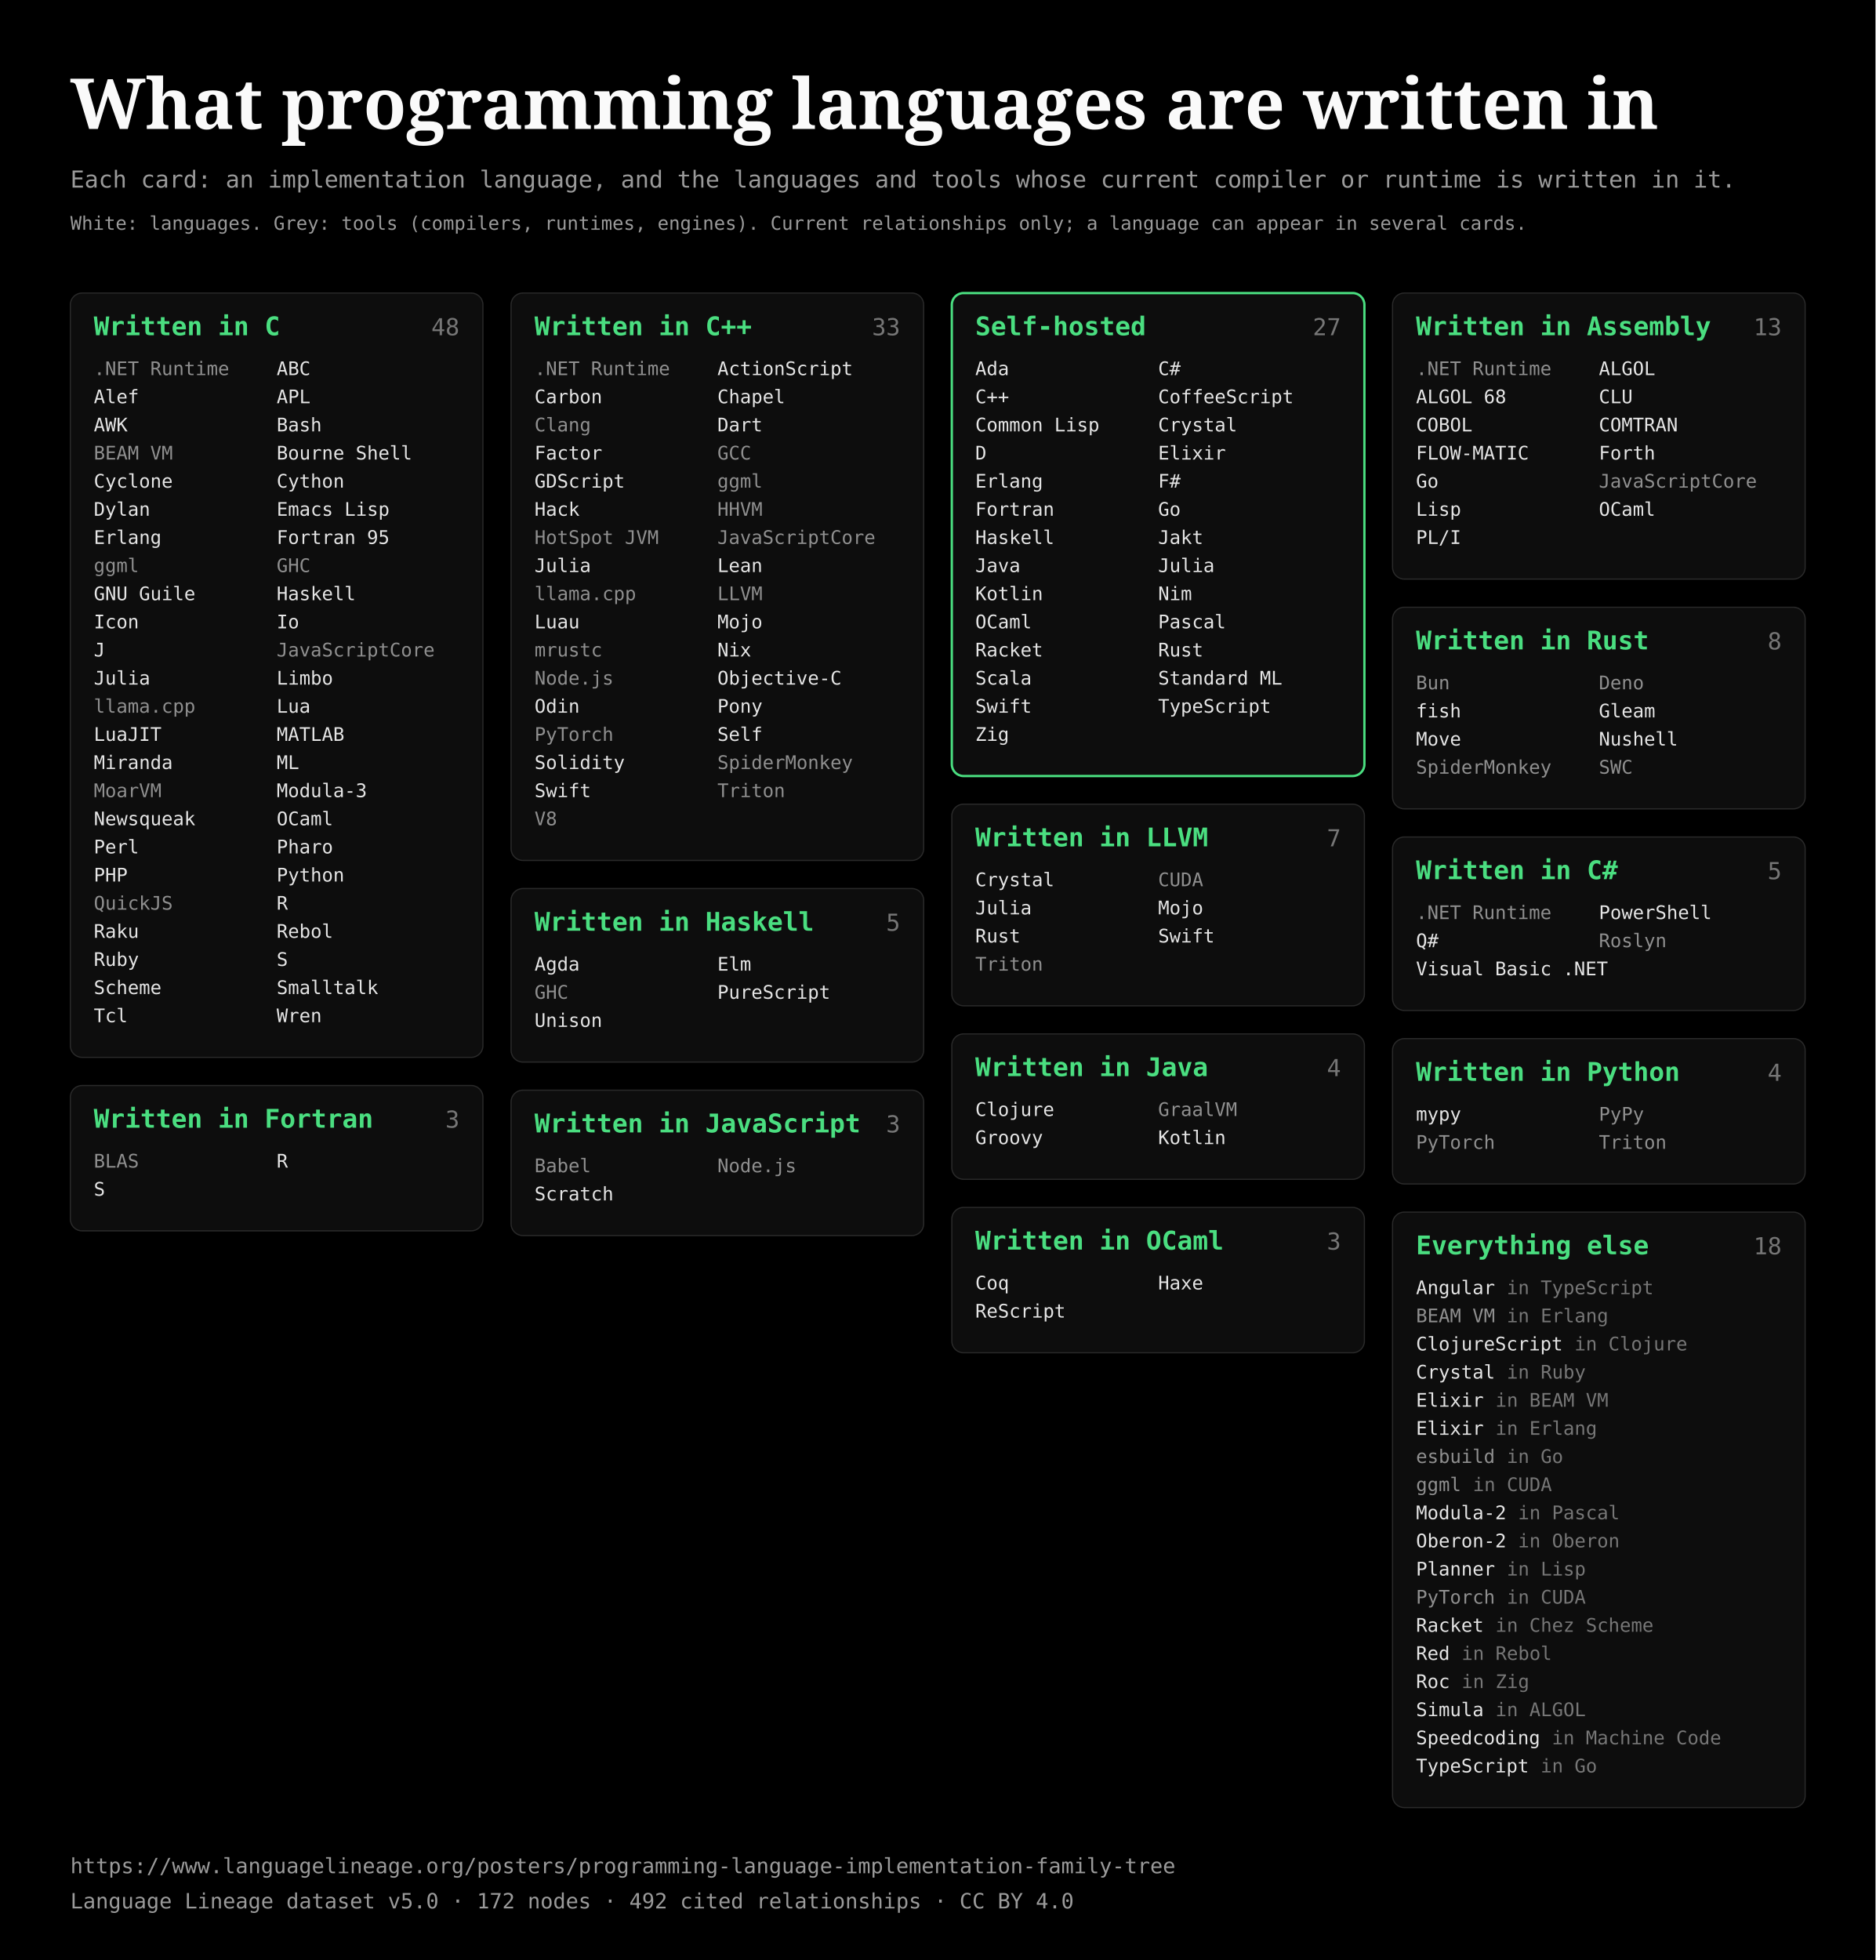
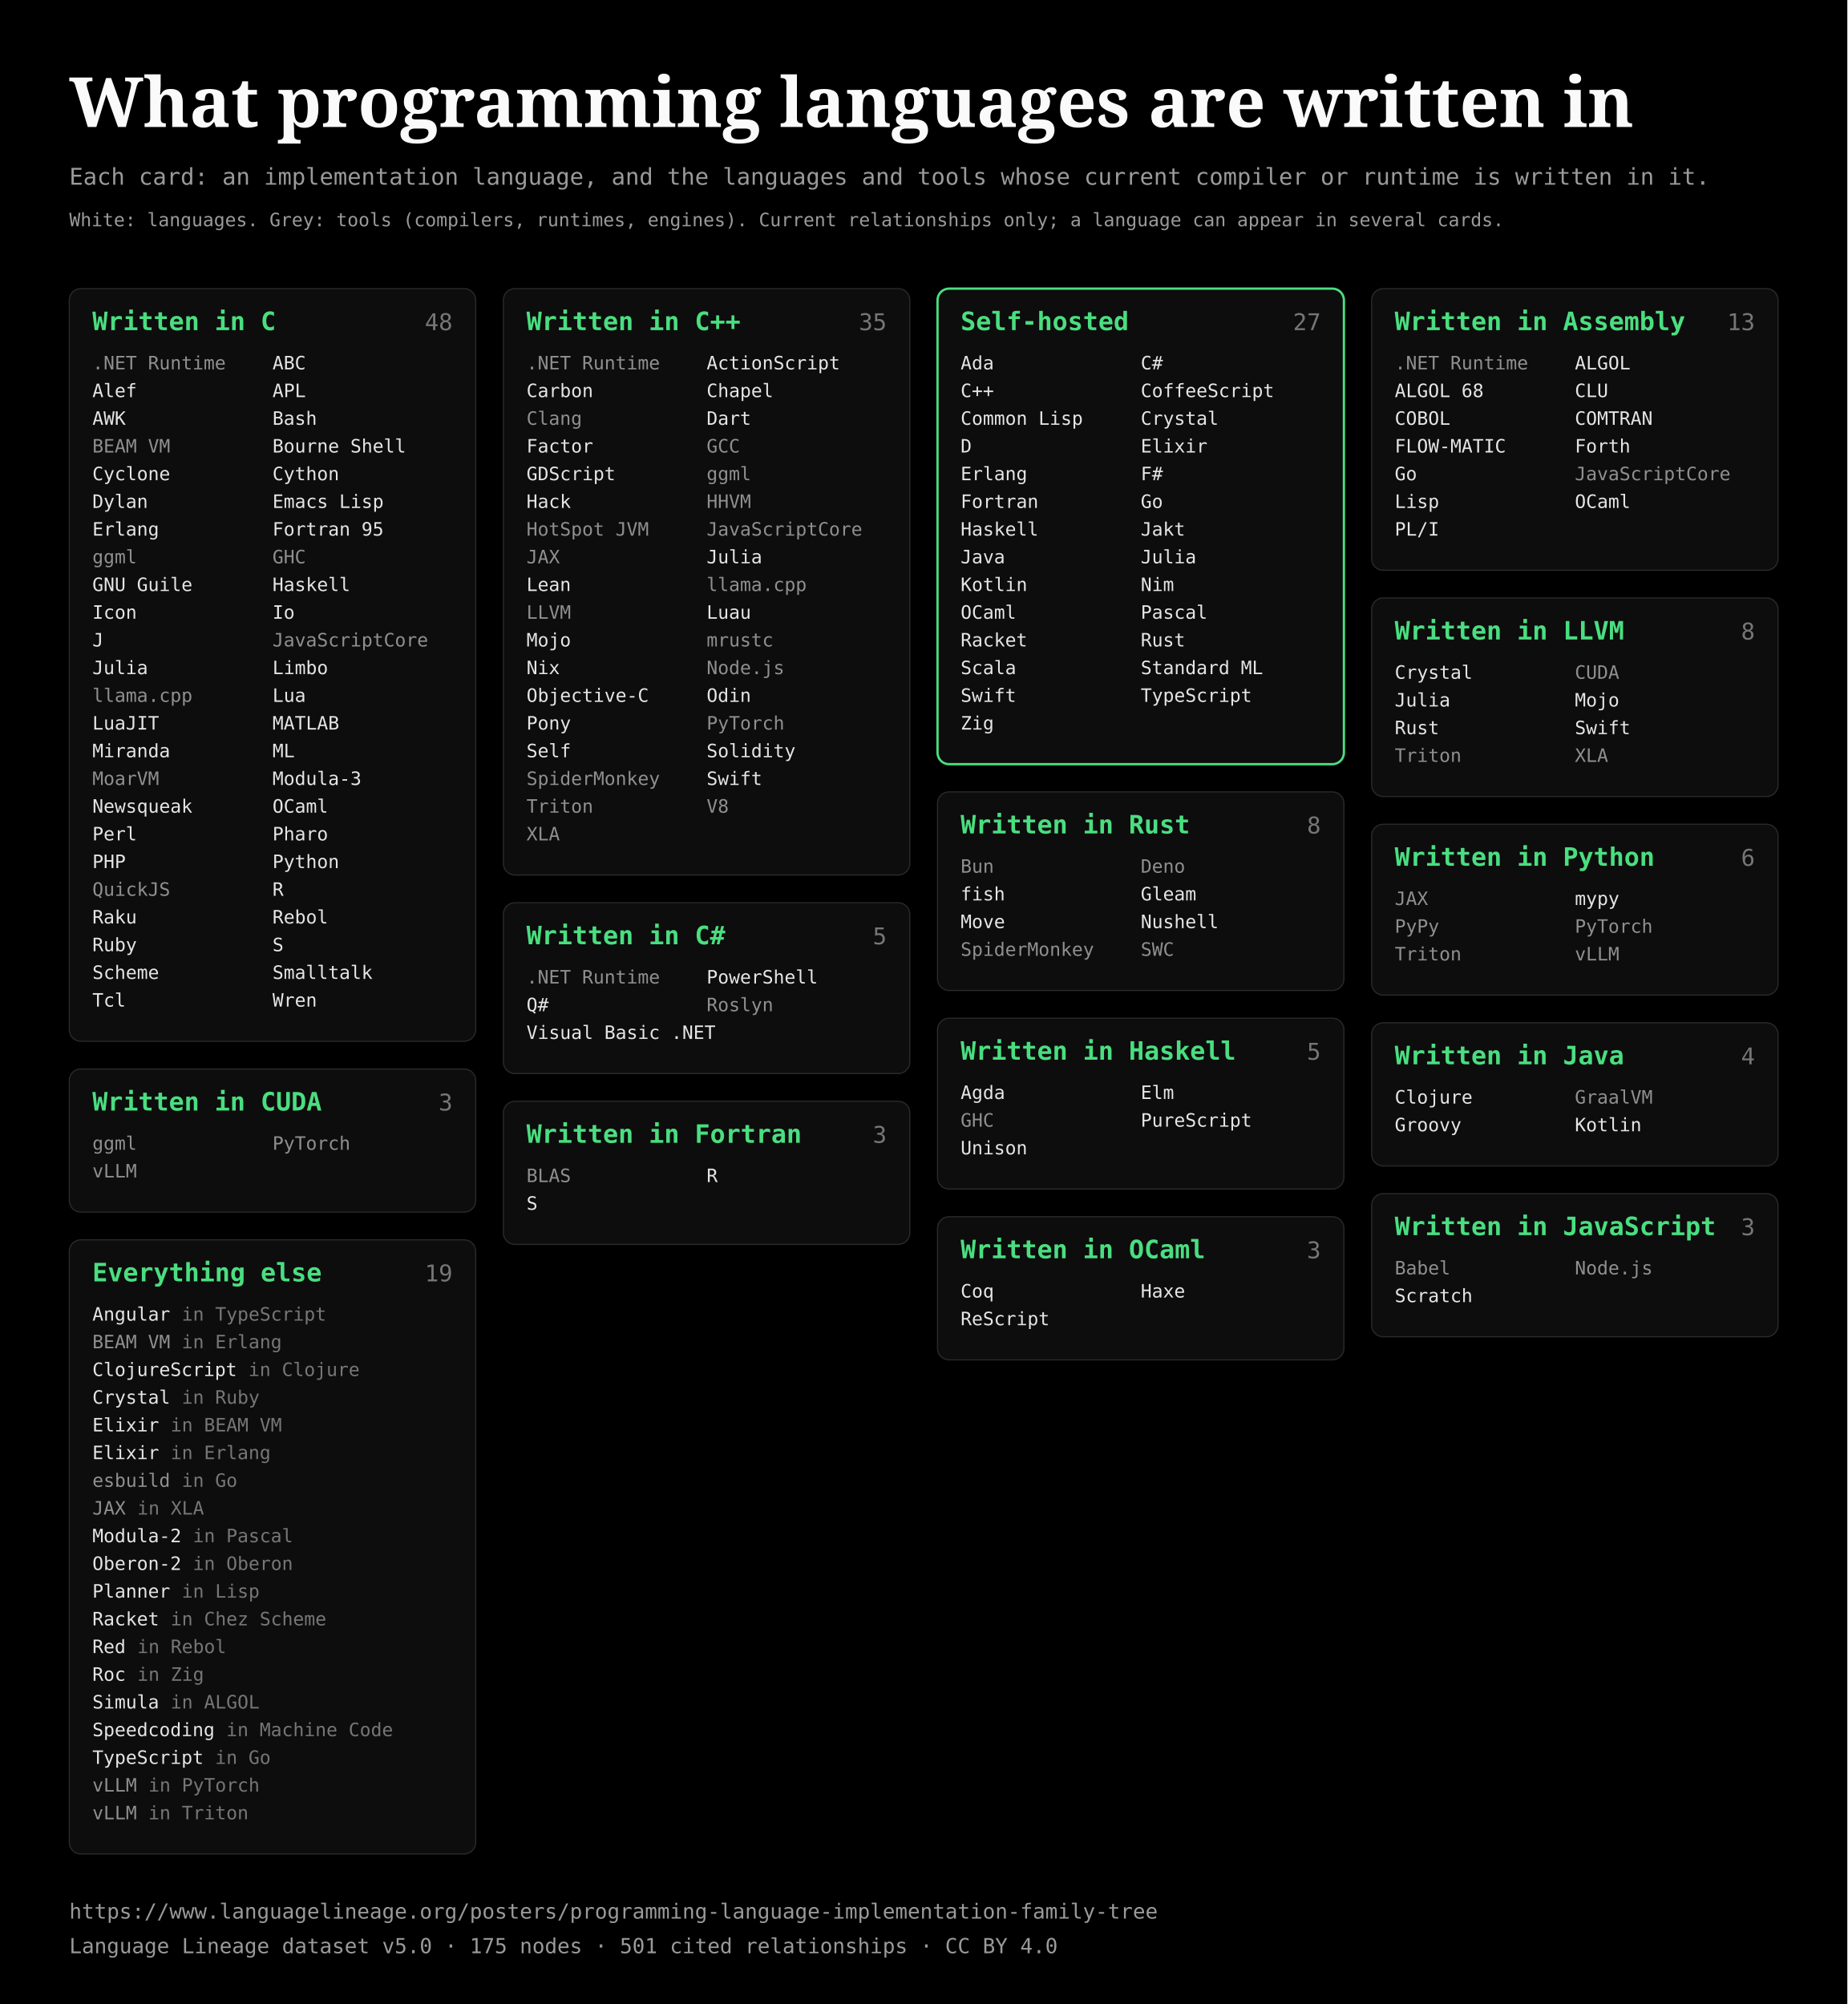
- <svg xmlns="http://www.w3.org/2000/svg" viewBox="0 0 1600 1672" width="1600" height="1672" role="img" aria-labelledby="poster-title poster-desc">
+ <svg xmlns="http://www.w3.org/2000/svg" viewBox="0 0 1600 1736" width="1600" height="1736" role="img" aria-labelledby="poster-title poster-desc">
  <style>
  text{font-family:'JetBrains Mono',ui-monospace,monospace}
  .pt1{font-family:'Fraunces 9pt SemiBold','Fraunces 9pt',Fraunces,Georgia,serif;font-size:60px;font-weight:600;fill:#fafafa}
  .ps{font-size:20px;fill:#9a9a9a}
  .pk{font-size:16px;fill:#9a9a9a}
  .ph{font-size:22px;font-weight:600;fill:#4ade80}
  .pc{font-size:20px;fill:#767676;text-anchor:end}
  .pi{font-size:16px;fill:#e5e5e5}
  .pt{font-size:16px;fill:#8f8f8f}
  .pm{fill:#767676}
  .pf{font-size:18px;fill:#9a9a9a}
</style>
-   <rect width="1600" height="1672" fill="#000" />
+   <rect width="1600" height="1736" fill="#000" />
  <text x="60" y="110" class="pt1">What programming languages are written in</text>
  <text x="60" y="160" class="ps">Each card: an implementation language, and the languages and tools whose current compiler or runtime is written in it.</text>
  <text x="60" y="196" class="pk">White: languages. Grey: tools (compilers, runtimes, engines). Current relationships only; a language can appear in several cards.</text>
  <rect x="60" y="250" width="352" height="652" rx="10" fill="#0d0d0d" stroke="#2a2a2a" stroke-width="1" />
  <text x="80" y="286" class="ph">Written in C</text>
  <text x="392" y="286" class="pc">48</text>
  <text x="80" y="320" class="pt">.NET Runtime</text>
  <text x="236" y="320" class="pi">ABC</text>
  <text x="80" y="344" class="pi">Alef</text>
  <text x="236" y="344" class="pi">APL</text>
  <text x="80" y="368" class="pi">AWK</text>
  <text x="236" y="368" class="pi">Bash</text>
  <text x="80" y="392" class="pt">BEAM VM</text>
  <text x="236" y="392" class="pi">Bourne Shell</text>
  <text x="80" y="416" class="pi">Cyclone</text>
  <text x="236" y="416" class="pi">Cython</text>
  <text x="80" y="440" class="pi">Dylan</text>
  <text x="236" y="440" class="pi">Emacs Lisp</text>
  <text x="80" y="464" class="pi">Erlang</text>
  <text x="236" y="464" class="pi">Fortran 95</text>
  <text x="80" y="488" class="pt">ggml</text>
  <text x="236" y="488" class="pt">GHC</text>
  <text x="80" y="512" class="pi">GNU Guile</text>
  <text x="236" y="512" class="pi">Haskell</text>
  <text x="80" y="536" class="pi">Icon</text>
  <text x="236" y="536" class="pi">Io</text>
  <text x="80" y="560" class="pi">J</text>
  <text x="236" y="560" class="pt">JavaScriptCore</text>
  <text x="80" y="584" class="pi">Julia</text>
  <text x="236" y="584" class="pi">Limbo</text>
  <text x="80" y="608" class="pt">llama.cpp</text>
  <text x="236" y="608" class="pi">Lua</text>
  <text x="80" y="632" class="pi">LuaJIT</text>
  <text x="236" y="632" class="pi">MATLAB</text>
  <text x="80" y="656" class="pi">Miranda</text>
  <text x="236" y="656" class="pi">ML</text>
  <text x="80" y="680" class="pt">MoarVM</text>
  <text x="236" y="680" class="pi">Modula-3</text>
  <text x="80" y="704" class="pi">Newsqueak</text>
  <text x="236" y="704" class="pi">OCaml</text>
  <text x="80" y="728" class="pi">Perl</text>
  <text x="236" y="728" class="pi">Pharo</text>
  <text x="80" y="752" class="pi">PHP</text>
  <text x="236" y="752" class="pi">Python</text>
  <text x="80" y="776" class="pt">QuickJS</text>
  <text x="236" y="776" class="pi">R</text>
  <text x="80" y="800" class="pi">Raku</text>
  <text x="236" y="800" class="pi">Rebol</text>
  <text x="80" y="824" class="pi">Ruby</text>
  <text x="236" y="824" class="pi">S</text>
  <text x="80" y="848" class="pi">Scheme</text>
  <text x="236" y="848" class="pi">Smalltalk</text>
  <text x="80" y="872" class="pi">Tcl</text>
  <text x="236" y="872" class="pi">Wren</text>
-   <rect x="436" y="250" width="352" height="484" rx="10" fill="#0d0d0d" stroke="#2a2a2a" stroke-width="1" />
+   <rect x="436" y="250" width="352" height="508" rx="10" fill="#0d0d0d" stroke="#2a2a2a" stroke-width="1" />
  <text x="456" y="286" class="ph">Written in C++</text>
-   <text x="768" y="286" class="pc">33</text>
+   <text x="768" y="286" class="pc">35</text>
  <text x="456" y="320" class="pt">.NET Runtime</text>
  <text x="612" y="320" class="pi">ActionScript</text>
  <text x="456" y="344" class="pi">Carbon</text>
  <text x="612" y="344" class="pi">Chapel</text>
  <text x="456" y="368" class="pt">Clang</text>
  <text x="612" y="368" class="pi">Dart</text>
  <text x="456" y="392" class="pi">Factor</text>
  <text x="612" y="392" class="pt">GCC</text>
  <text x="456" y="416" class="pi">GDScript</text>
  <text x="612" y="416" class="pt">ggml</text>
  <text x="456" y="440" class="pi">Hack</text>
  <text x="612" y="440" class="pt">HHVM</text>
  <text x="456" y="464" class="pt">HotSpot JVM</text>
  <text x="612" y="464" class="pt">JavaScriptCore</text>
-   <text x="456" y="488" class="pi">Julia</text>
-   <text x="612" y="488" class="pi">Lean</text>
-   <text x="456" y="512" class="pt">llama.cpp</text>
-   <text x="612" y="512" class="pt">LLVM</text>
-   <text x="456" y="536" class="pi">Luau</text>
-   <text x="612" y="536" class="pi">Mojo</text>
-   <text x="456" y="560" class="pt">mrustc</text>
-   <text x="612" y="560" class="pi">Nix</text>
-   <text x="456" y="584" class="pt">Node.js</text>
-   <text x="612" y="584" class="pi">Objective-C</text>
-   <text x="456" y="608" class="pi">Odin</text>
-   <text x="612" y="608" class="pi">Pony</text>
-   <text x="456" y="632" class="pt">PyTorch</text>
-   <text x="612" y="632" class="pi">Self</text>
-   <text x="456" y="656" class="pi">Solidity</text>
-   <text x="612" y="656" class="pt">SpiderMonkey</text>
-   <text x="456" y="680" class="pi">Swift</text>
-   <text x="612" y="680" class="pt">Triton</text>
-   <text x="456" y="704" class="pt">V8</text>
+   <text x="456" y="488" class="pt">JAX</text>
+   <text x="612" y="488" class="pi">Julia</text>
+   <text x="456" y="512" class="pi">Lean</text>
+   <text x="612" y="512" class="pt">llama.cpp</text>
+   <text x="456" y="536" class="pt">LLVM</text>
+   <text x="612" y="536" class="pi">Luau</text>
+   <text x="456" y="560" class="pi">Mojo</text>
+   <text x="612" y="560" class="pt">mrustc</text>
+   <text x="456" y="584" class="pi">Nix</text>
+   <text x="612" y="584" class="pt">Node.js</text>
+   <text x="456" y="608" class="pi">Objective-C</text>
+   <text x="612" y="608" class="pi">Odin</text>
+   <text x="456" y="632" class="pi">Pony</text>
+   <text x="612" y="632" class="pt">PyTorch</text>
+   <text x="456" y="656" class="pi">Self</text>
+   <text x="612" y="656" class="pi">Solidity</text>
+   <text x="456" y="680" class="pt">SpiderMonkey</text>
+   <text x="612" y="680" class="pi">Swift</text>
+   <text x="456" y="704" class="pt">Triton</text>
+   <text x="612" y="704" class="pt">V8</text>
+   <text x="456" y="728" class="pt">XLA</text>
  <rect x="812" y="250" width="352" height="412" rx="10" fill="#0d0d0d" stroke="#4ade80" stroke-width="2" />
  <text x="832" y="286" class="ph">Self-hosted</text>
  <text x="1144" y="286" class="pc">27</text>
  <text x="832" y="320" class="pi">Ada</text>
  <text x="988" y="320" class="pi">C#</text>
  <text x="832" y="344" class="pi">C++</text>
  <text x="988" y="344" class="pi">CoffeeScript</text>
  <text x="832" y="368" class="pi">Common Lisp</text>
  <text x="988" y="368" class="pi">Crystal</text>
  <text x="832" y="392" class="pi">D</text>
  <text x="988" y="392" class="pi">Elixir</text>
  <text x="832" y="416" class="pi">Erlang</text>
  <text x="988" y="416" class="pi">F#</text>
  <text x="832" y="440" class="pi">Fortran</text>
  <text x="988" y="440" class="pi">Go</text>
  <text x="832" y="464" class="pi">Haskell</text>
  <text x="988" y="464" class="pi">Jakt</text>
  <text x="832" y="488" class="pi">Java</text>
  <text x="988" y="488" class="pi">Julia</text>
  <text x="832" y="512" class="pi">Kotlin</text>
  <text x="988" y="512" class="pi">Nim</text>
  <text x="832" y="536" class="pi">OCaml</text>
  <text x="988" y="536" class="pi">Pascal</text>
  <text x="832" y="560" class="pi">Racket</text>
  <text x="988" y="560" class="pi">Rust</text>
  <text x="832" y="584" class="pi">Scala</text>
  <text x="988" y="584" class="pi">Standard ML</text>
  <text x="832" y="608" class="pi">Swift</text>
  <text x="988" y="608" class="pi">TypeScript</text>
  <text x="832" y="632" class="pi">Zig</text>
  <rect x="1188" y="250" width="352" height="244" rx="10" fill="#0d0d0d" stroke="#2a2a2a" stroke-width="1" />
  <text x="1208" y="286" class="ph">Written in Assembly</text>
  <text x="1520" y="286" class="pc">13</text>
  <text x="1208" y="320" class="pt">.NET Runtime</text>
  <text x="1364" y="320" class="pi">ALGOL</text>
  <text x="1208" y="344" class="pi">ALGOL 68</text>
  <text x="1364" y="344" class="pi">CLU</text>
  <text x="1208" y="368" class="pi">COBOL</text>
  <text x="1364" y="368" class="pi">COMTRAN</text>
  <text x="1208" y="392" class="pi">FLOW-MATIC</text>
  <text x="1364" y="392" class="pi">Forth</text>
  <text x="1208" y="416" class="pi">Go</text>
  <text x="1364" y="416" class="pt">JavaScriptCore</text>
  <text x="1208" y="440" class="pi">Lisp</text>
  <text x="1364" y="440" class="pi">OCaml</text>
  <text x="1208" y="464" class="pi">PL/I</text>
  <rect x="1188" y="518" width="352" height="172" rx="10" fill="#0d0d0d" stroke="#2a2a2a" stroke-width="1" />
-   <text x="1208" y="554" class="ph">Written in Rust</text>
+   <text x="1208" y="554" class="ph">Written in LLVM</text>
  <text x="1520" y="554" class="pc">8</text>
-   <text x="1208" y="588" class="pt">Bun</text>
-   <text x="1364" y="588" class="pt">Deno</text>
-   <text x="1208" y="612" class="pi">fish</text>
-   <text x="1364" y="612" class="pi">Gleam</text>
-   <text x="1208" y="636" class="pi">Move</text>
-   <text x="1364" y="636" class="pi">Nushell</text>
-   <text x="1208" y="660" class="pt">SpiderMonkey</text>
-   <text x="1364" y="660" class="pt">SWC</text>
+   <text x="1208" y="588" class="pi">Crystal</text>
+   <text x="1364" y="588" class="pt">CUDA</text>
+   <text x="1208" y="612" class="pi">Julia</text>
+   <text x="1364" y="612" class="pi">Mojo</text>
+   <text x="1208" y="636" class="pi">Rust</text>
+   <text x="1364" y="636" class="pi">Swift</text>
+   <text x="1208" y="660" class="pt">Triton</text>
+   <text x="1364" y="660" class="pt">XLA</text>
  <rect x="812" y="686" width="352" height="172" rx="10" fill="#0d0d0d" stroke="#2a2a2a" stroke-width="1" />
-   <text x="832" y="722" class="ph">Written in LLVM</text>
-   <text x="1144" y="722" class="pc">7</text>
-   <text x="832" y="756" class="pi">Crystal</text>
-   <text x="988" y="756" class="pt">CUDA</text>
-   <text x="832" y="780" class="pi">Julia</text>
-   <text x="988" y="780" class="pi">Mojo</text>
-   <text x="832" y="804" class="pi">Rust</text>
-   <text x="988" y="804" class="pi">Swift</text>
-   <text x="832" y="828" class="pt">Triton</text>
+   <text x="832" y="722" class="ph">Written in Rust</text>
+   <text x="1144" y="722" class="pc">8</text>
+   <text x="832" y="756" class="pt">Bun</text>
+   <text x="988" y="756" class="pt">Deno</text>
+   <text x="832" y="780" class="pi">fish</text>
+   <text x="988" y="780" class="pi">Gleam</text>
+   <text x="832" y="804" class="pi">Move</text>
+   <text x="988" y="804" class="pi">Nushell</text>
+   <text x="832" y="828" class="pt">SpiderMonkey</text>
+   <text x="988" y="828" class="pt">SWC</text>
  <rect x="1188" y="714" width="352" height="148" rx="10" fill="#0d0d0d" stroke="#2a2a2a" stroke-width="1" />
-   <text x="1208" y="750" class="ph">Written in C#</text>
-   <text x="1520" y="750" class="pc">5</text>
-   <text x="1208" y="784" class="pt">.NET Runtime</text>
-   <text x="1364" y="784" class="pi">PowerShell</text>
-   <text x="1208" y="808" class="pi">Q#</text>
-   <text x="1364" y="808" class="pt">Roslyn</text>
-   <text x="1208" y="832" class="pi">Visual Basic .NET</text>
-   <rect x="436" y="758" width="352" height="148" rx="10" fill="#0d0d0d" stroke="#2a2a2a" stroke-width="1" />
-   <text x="456" y="794" class="ph">Written in Haskell</text>
-   <text x="768" y="794" class="pc">5</text>
-   <text x="456" y="828" class="pi">Agda</text>
-   <text x="612" y="828" class="pi">Elm</text>
-   <text x="456" y="852" class="pt">GHC</text>
-   <text x="612" y="852" class="pi">PureScript</text>
-   <text x="456" y="876" class="pi">Unison</text>
-   <rect x="812" y="882" width="352" height="124" rx="10" fill="#0d0d0d" stroke="#2a2a2a" stroke-width="1" />
-   <text x="832" y="918" class="ph">Written in Java</text>
-   <text x="1144" y="918" class="pc">4</text>
-   <text x="832" y="952" class="pi">Clojure</text>
-   <text x="988" y="952" class="pt">GraalVM</text>
-   <text x="832" y="976" class="pi">Groovy</text>
-   <text x="988" y="976" class="pi">Kotlin</text>
+   <text x="1208" y="750" class="ph">Written in Python</text>
+   <text x="1520" y="750" class="pc">6</text>
+   <text x="1208" y="784" class="pt">JAX</text>
+   <text x="1364" y="784" class="pi">mypy</text>
+   <text x="1208" y="808" class="pt">PyPy</text>
+   <text x="1364" y="808" class="pt">PyTorch</text>
+   <text x="1208" y="832" class="pt">Triton</text>
+   <text x="1364" y="832" class="pt">vLLM</text>
+   <rect x="436" y="782" width="352" height="148" rx="10" fill="#0d0d0d" stroke="#2a2a2a" stroke-width="1" />
+   <text x="456" y="818" class="ph">Written in C#</text>
+   <text x="768" y="818" class="pc">5</text>
+   <text x="456" y="852" class="pt">.NET Runtime</text>
+   <text x="612" y="852" class="pi">PowerShell</text>
+   <text x="456" y="876" class="pi">Q#</text>
+   <text x="612" y="876" class="pt">Roslyn</text>
+   <text x="456" y="900" class="pi">Visual Basic .NET</text>
+   <rect x="812" y="882" width="352" height="148" rx="10" fill="#0d0d0d" stroke="#2a2a2a" stroke-width="1" />
+   <text x="832" y="918" class="ph">Written in Haskell</text>
+   <text x="1144" y="918" class="pc">5</text>
+   <text x="832" y="952" class="pi">Agda</text>
+   <text x="988" y="952" class="pi">Elm</text>
+   <text x="832" y="976" class="pt">GHC</text>
+   <text x="988" y="976" class="pi">PureScript</text>
+   <text x="832" y="1000" class="pi">Unison</text>
  <rect x="1188" y="886" width="352" height="124" rx="10" fill="#0d0d0d" stroke="#2a2a2a" stroke-width="1" />
-   <text x="1208" y="922" class="ph">Written in Python</text>
+   <text x="1208" y="922" class="ph">Written in Java</text>
  <text x="1520" y="922" class="pc">4</text>
-   <text x="1208" y="956" class="pi">mypy</text>
-   <text x="1364" y="956" class="pt">PyPy</text>
-   <text x="1208" y="980" class="pt">PyTorch</text>
-   <text x="1364" y="980" class="pt">Triton</text>
+   <text x="1208" y="956" class="pi">Clojure</text>
+   <text x="1364" y="956" class="pt">GraalVM</text>
+   <text x="1208" y="980" class="pi">Groovy</text>
+   <text x="1364" y="980" class="pi">Kotlin</text>
  <rect x="60" y="926" width="352" height="124" rx="10" fill="#0d0d0d" stroke="#2a2a2a" stroke-width="1" />
-   <text x="80" y="962" class="ph">Written in Fortran</text>
+   <text x="80" y="962" class="ph">Written in CUDA</text>
  <text x="392" y="962" class="pc">3</text>
-   <text x="80" y="996" class="pt">BLAS</text>
-   <text x="236" y="996" class="pi">R</text>
-   <text x="80" y="1020" class="pi">S</text>
-   <rect x="436" y="930" width="352" height="124" rx="10" fill="#0d0d0d" stroke="#2a2a2a" stroke-width="1" />
-   <text x="456" y="966" class="ph">Written in JavaScript</text>
-   <text x="768" y="966" class="pc">3</text>
-   <text x="456" y="1000" class="pt">Babel</text>
-   <text x="612" y="1000" class="pt">Node.js</text>
-   <text x="456" y="1024" class="pi">Scratch</text>
-   <rect x="812" y="1030" width="352" height="124" rx="10" fill="#0d0d0d" stroke="#2a2a2a" stroke-width="1" />
-   <text x="832" y="1066" class="ph">Written in OCaml</text>
-   <text x="1144" y="1066" class="pc">3</text>
-   <text x="832" y="1100" class="pi">Coq</text>
-   <text x="988" y="1100" class="pi">Haxe</text>
-   <text x="832" y="1124" class="pi">ReScript</text>
-   <rect x="1188" y="1034" width="352" height="508" rx="10" fill="#0d0d0d" stroke="#2a2a2a" stroke-width="1" />
-   <text x="1208" y="1070" class="ph">Everything else</text>
-   <text x="1520" y="1070" class="pc">18</text>
-   <text x="1208" y="1104" class="pi">Angular<tspan class="pm" dx="10">in TypeScript</tspan>
-   </text>
-   <text x="1208" y="1128" class="pt">BEAM VM<tspan class="pm" dx="10">in Erlang</tspan>
-   </text>
-   <text x="1208" y="1152" class="pi">ClojureScript<tspan class="pm" dx="10">in Clojure</tspan>
-   </text>
-   <text x="1208" y="1176" class="pi">Crystal<tspan class="pm" dx="10">in Ruby</tspan>
-   </text>
-   <text x="1208" y="1200" class="pi">Elixir<tspan class="pm" dx="10">in BEAM VM</tspan>
-   </text>
-   <text x="1208" y="1224" class="pi">Elixir<tspan class="pm" dx="10">in Erlang</tspan>
-   </text>
-   <text x="1208" y="1248" class="pt">esbuild<tspan class="pm" dx="10">in Go</tspan>
-   </text>
-   <text x="1208" y="1272" class="pt">ggml<tspan class="pm" dx="10">in CUDA</tspan>
-   </text>
-   <text x="1208" y="1296" class="pi">Modula-2<tspan class="pm" dx="10">in Pascal</tspan>
-   </text>
-   <text x="1208" y="1320" class="pi">Oberon-2<tspan class="pm" dx="10">in Oberon</tspan>
-   </text>
-   <text x="1208" y="1344" class="pi">Planner<tspan class="pm" dx="10">in Lisp</tspan>
-   </text>
-   <text x="1208" y="1368" class="pt">PyTorch<tspan class="pm" dx="10">in CUDA</tspan>
-   </text>
-   <text x="1208" y="1392" class="pi">Racket<tspan class="pm" dx="10">in Chez Scheme</tspan>
-   </text>
-   <text x="1208" y="1416" class="pi">Red<tspan class="pm" dx="10">in Rebol</tspan>
-   </text>
-   <text x="1208" y="1440" class="pi">Roc<tspan class="pm" dx="10">in Zig</tspan>
-   </text>
-   <text x="1208" y="1464" class="pi">Simula<tspan class="pm" dx="10">in ALGOL</tspan>
-   </text>
-   <text x="1208" y="1488" class="pi">Speedcoding<tspan class="pm" dx="10">in Machine Code</tspan>
-   </text>
-   <text x="1208" y="1512" class="pi">TypeScript<tspan class="pm" dx="10">in Go</tspan>
-   </text>
-   <text x="60" y="1598" class="pf">https://www.languagelineage.org/posters/programming-language-implementation-family-tree</text>
-   <text x="60" y="1628" class="pf">Language Lineage dataset v5.0  ·  172 nodes  ·  492 cited relationships  ·  CC BY 4.0</text>
+   <text x="80" y="996" class="pt">ggml</text>
+   <text x="236" y="996" class="pt">PyTorch</text>
+   <text x="80" y="1020" class="pt">vLLM</text>
+   <rect x="436" y="954" width="352" height="124" rx="10" fill="#0d0d0d" stroke="#2a2a2a" stroke-width="1" />
+   <text x="456" y="990" class="ph">Written in Fortran</text>
+   <text x="768" y="990" class="pc">3</text>
+   <text x="456" y="1024" class="pt">BLAS</text>
+   <text x="612" y="1024" class="pi">R</text>
+   <text x="456" y="1048" class="pi">S</text>
+   <rect x="1188" y="1034" width="352" height="124" rx="10" fill="#0d0d0d" stroke="#2a2a2a" stroke-width="1" />
+   <text x="1208" y="1070" class="ph">Written in JavaScript</text>
+   <text x="1520" y="1070" class="pc">3</text>
+   <text x="1208" y="1104" class="pt">Babel</text>
+   <text x="1364" y="1104" class="pt">Node.js</text>
+   <text x="1208" y="1128" class="pi">Scratch</text>
+   <rect x="812" y="1054" width="352" height="124" rx="10" fill="#0d0d0d" stroke="#2a2a2a" stroke-width="1" />
+   <text x="832" y="1090" class="ph">Written in OCaml</text>
+   <text x="1144" y="1090" class="pc">3</text>
+   <text x="832" y="1124" class="pi">Coq</text>
+   <text x="988" y="1124" class="pi">Haxe</text>
+   <text x="832" y="1148" class="pi">ReScript</text>
+   <rect x="60" y="1074" width="352" height="532" rx="10" fill="#0d0d0d" stroke="#2a2a2a" stroke-width="1" />
+   <text x="80" y="1110" class="ph">Everything else</text>
+   <text x="392" y="1110" class="pc">19</text>
+   <text x="80" y="1144" class="pi">Angular<tspan class="pm" dx="10">in TypeScript</tspan>
+   </text>
+   <text x="80" y="1168" class="pt">BEAM VM<tspan class="pm" dx="10">in Erlang</tspan>
+   </text>
+   <text x="80" y="1192" class="pi">ClojureScript<tspan class="pm" dx="10">in Clojure</tspan>
+   </text>
+   <text x="80" y="1216" class="pi">Crystal<tspan class="pm" dx="10">in Ruby</tspan>
+   </text>
+   <text x="80" y="1240" class="pi">Elixir<tspan class="pm" dx="10">in BEAM VM</tspan>
+   </text>
+   <text x="80" y="1264" class="pi">Elixir<tspan class="pm" dx="10">in Erlang</tspan>
+   </text>
+   <text x="80" y="1288" class="pt">esbuild<tspan class="pm" dx="10">in Go</tspan>
+   </text>
+   <text x="80" y="1312" class="pt">JAX<tspan class="pm" dx="10">in XLA</tspan>
+   </text>
+   <text x="80" y="1336" class="pi">Modula-2<tspan class="pm" dx="10">in Pascal</tspan>
+   </text>
+   <text x="80" y="1360" class="pi">Oberon-2<tspan class="pm" dx="10">in Oberon</tspan>
+   </text>
+   <text x="80" y="1384" class="pi">Planner<tspan class="pm" dx="10">in Lisp</tspan>
+   </text>
+   <text x="80" y="1408" class="pi">Racket<tspan class="pm" dx="10">in Chez Scheme</tspan>
+   </text>
+   <text x="80" y="1432" class="pi">Red<tspan class="pm" dx="10">in Rebol</tspan>
+   </text>
+   <text x="80" y="1456" class="pi">Roc<tspan class="pm" dx="10">in Zig</tspan>
+   </text>
+   <text x="80" y="1480" class="pi">Simula<tspan class="pm" dx="10">in ALGOL</tspan>
+   </text>
+   <text x="80" y="1504" class="pi">Speedcoding<tspan class="pm" dx="10">in Machine Code</tspan>
+   </text>
+   <text x="80" y="1528" class="pi">TypeScript<tspan class="pm" dx="10">in Go</tspan>
+   </text>
+   <text x="80" y="1552" class="pt">vLLM<tspan class="pm" dx="10">in PyTorch</tspan>
+   </text>
+   <text x="80" y="1576" class="pt">vLLM<tspan class="pm" dx="10">in Triton</tspan>
+   </text>
+   <text x="60" y="1662" class="pf">https://www.languagelineage.org/posters/programming-language-implementation-family-tree</text>
+   <text x="60" y="1692" class="pf">Language Lineage dataset v5.0  ·  175 nodes  ·  501 cited relationships  ·  CC BY 4.0</text>
</svg>
